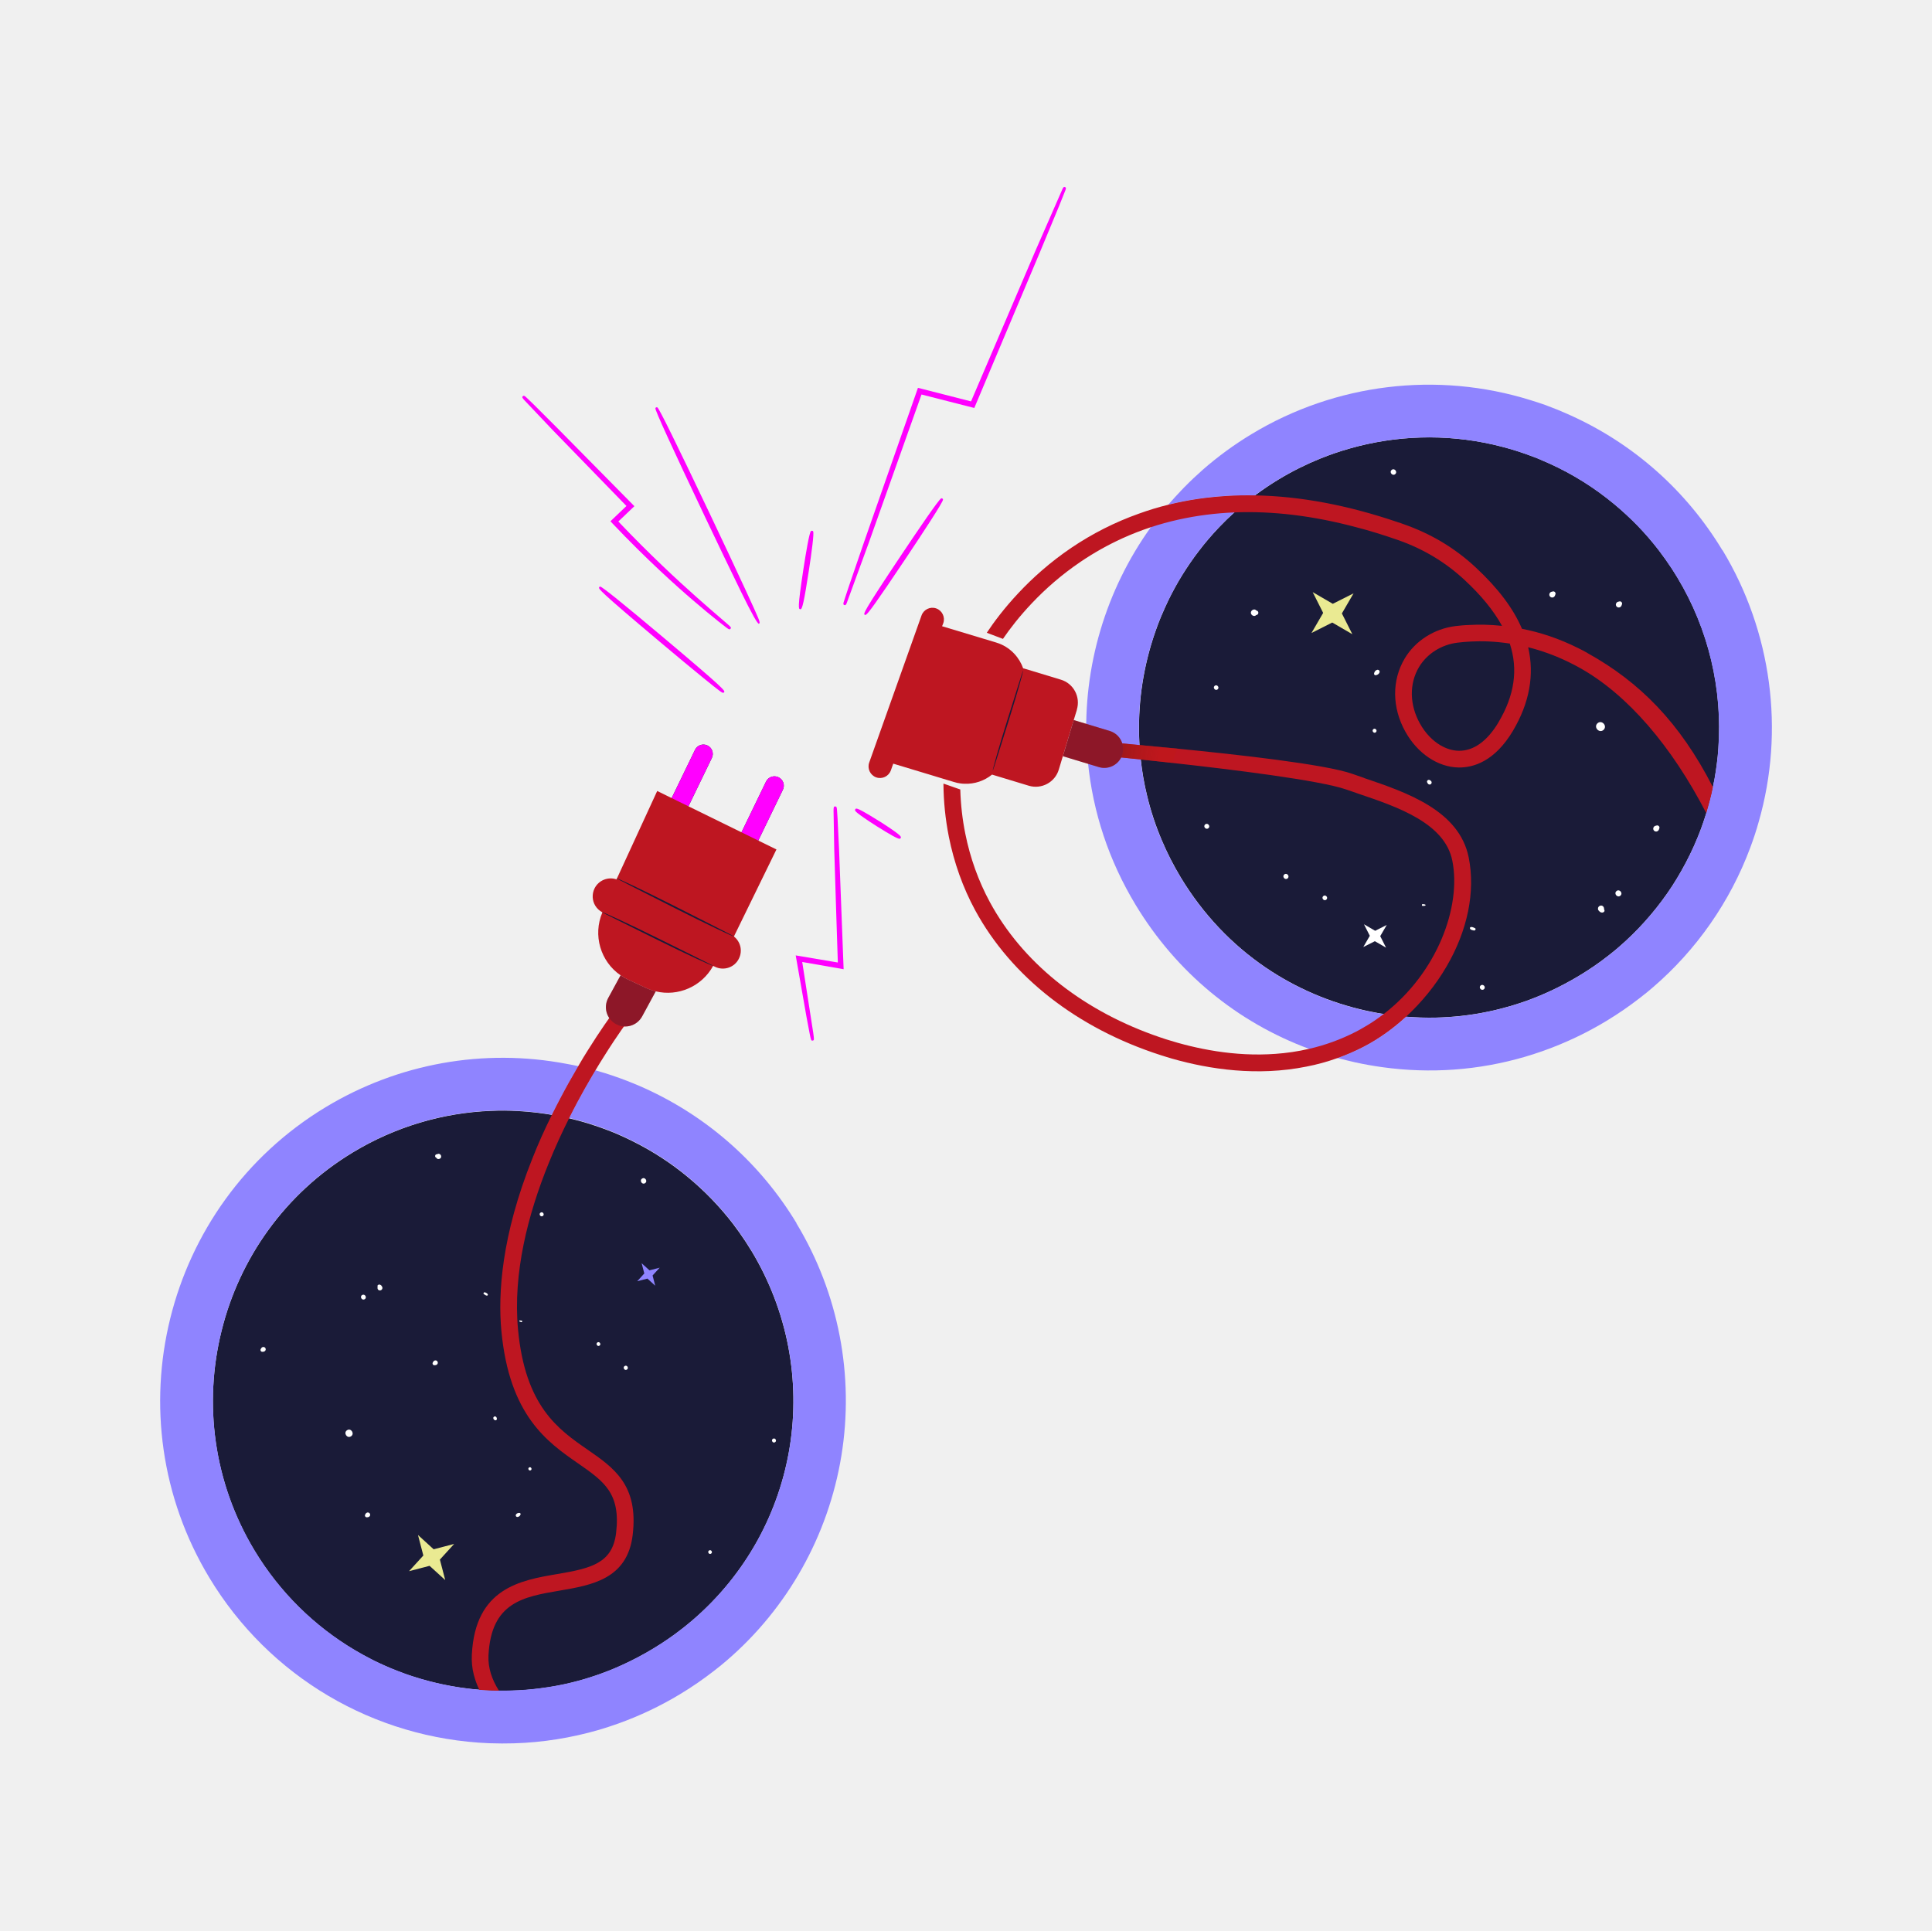
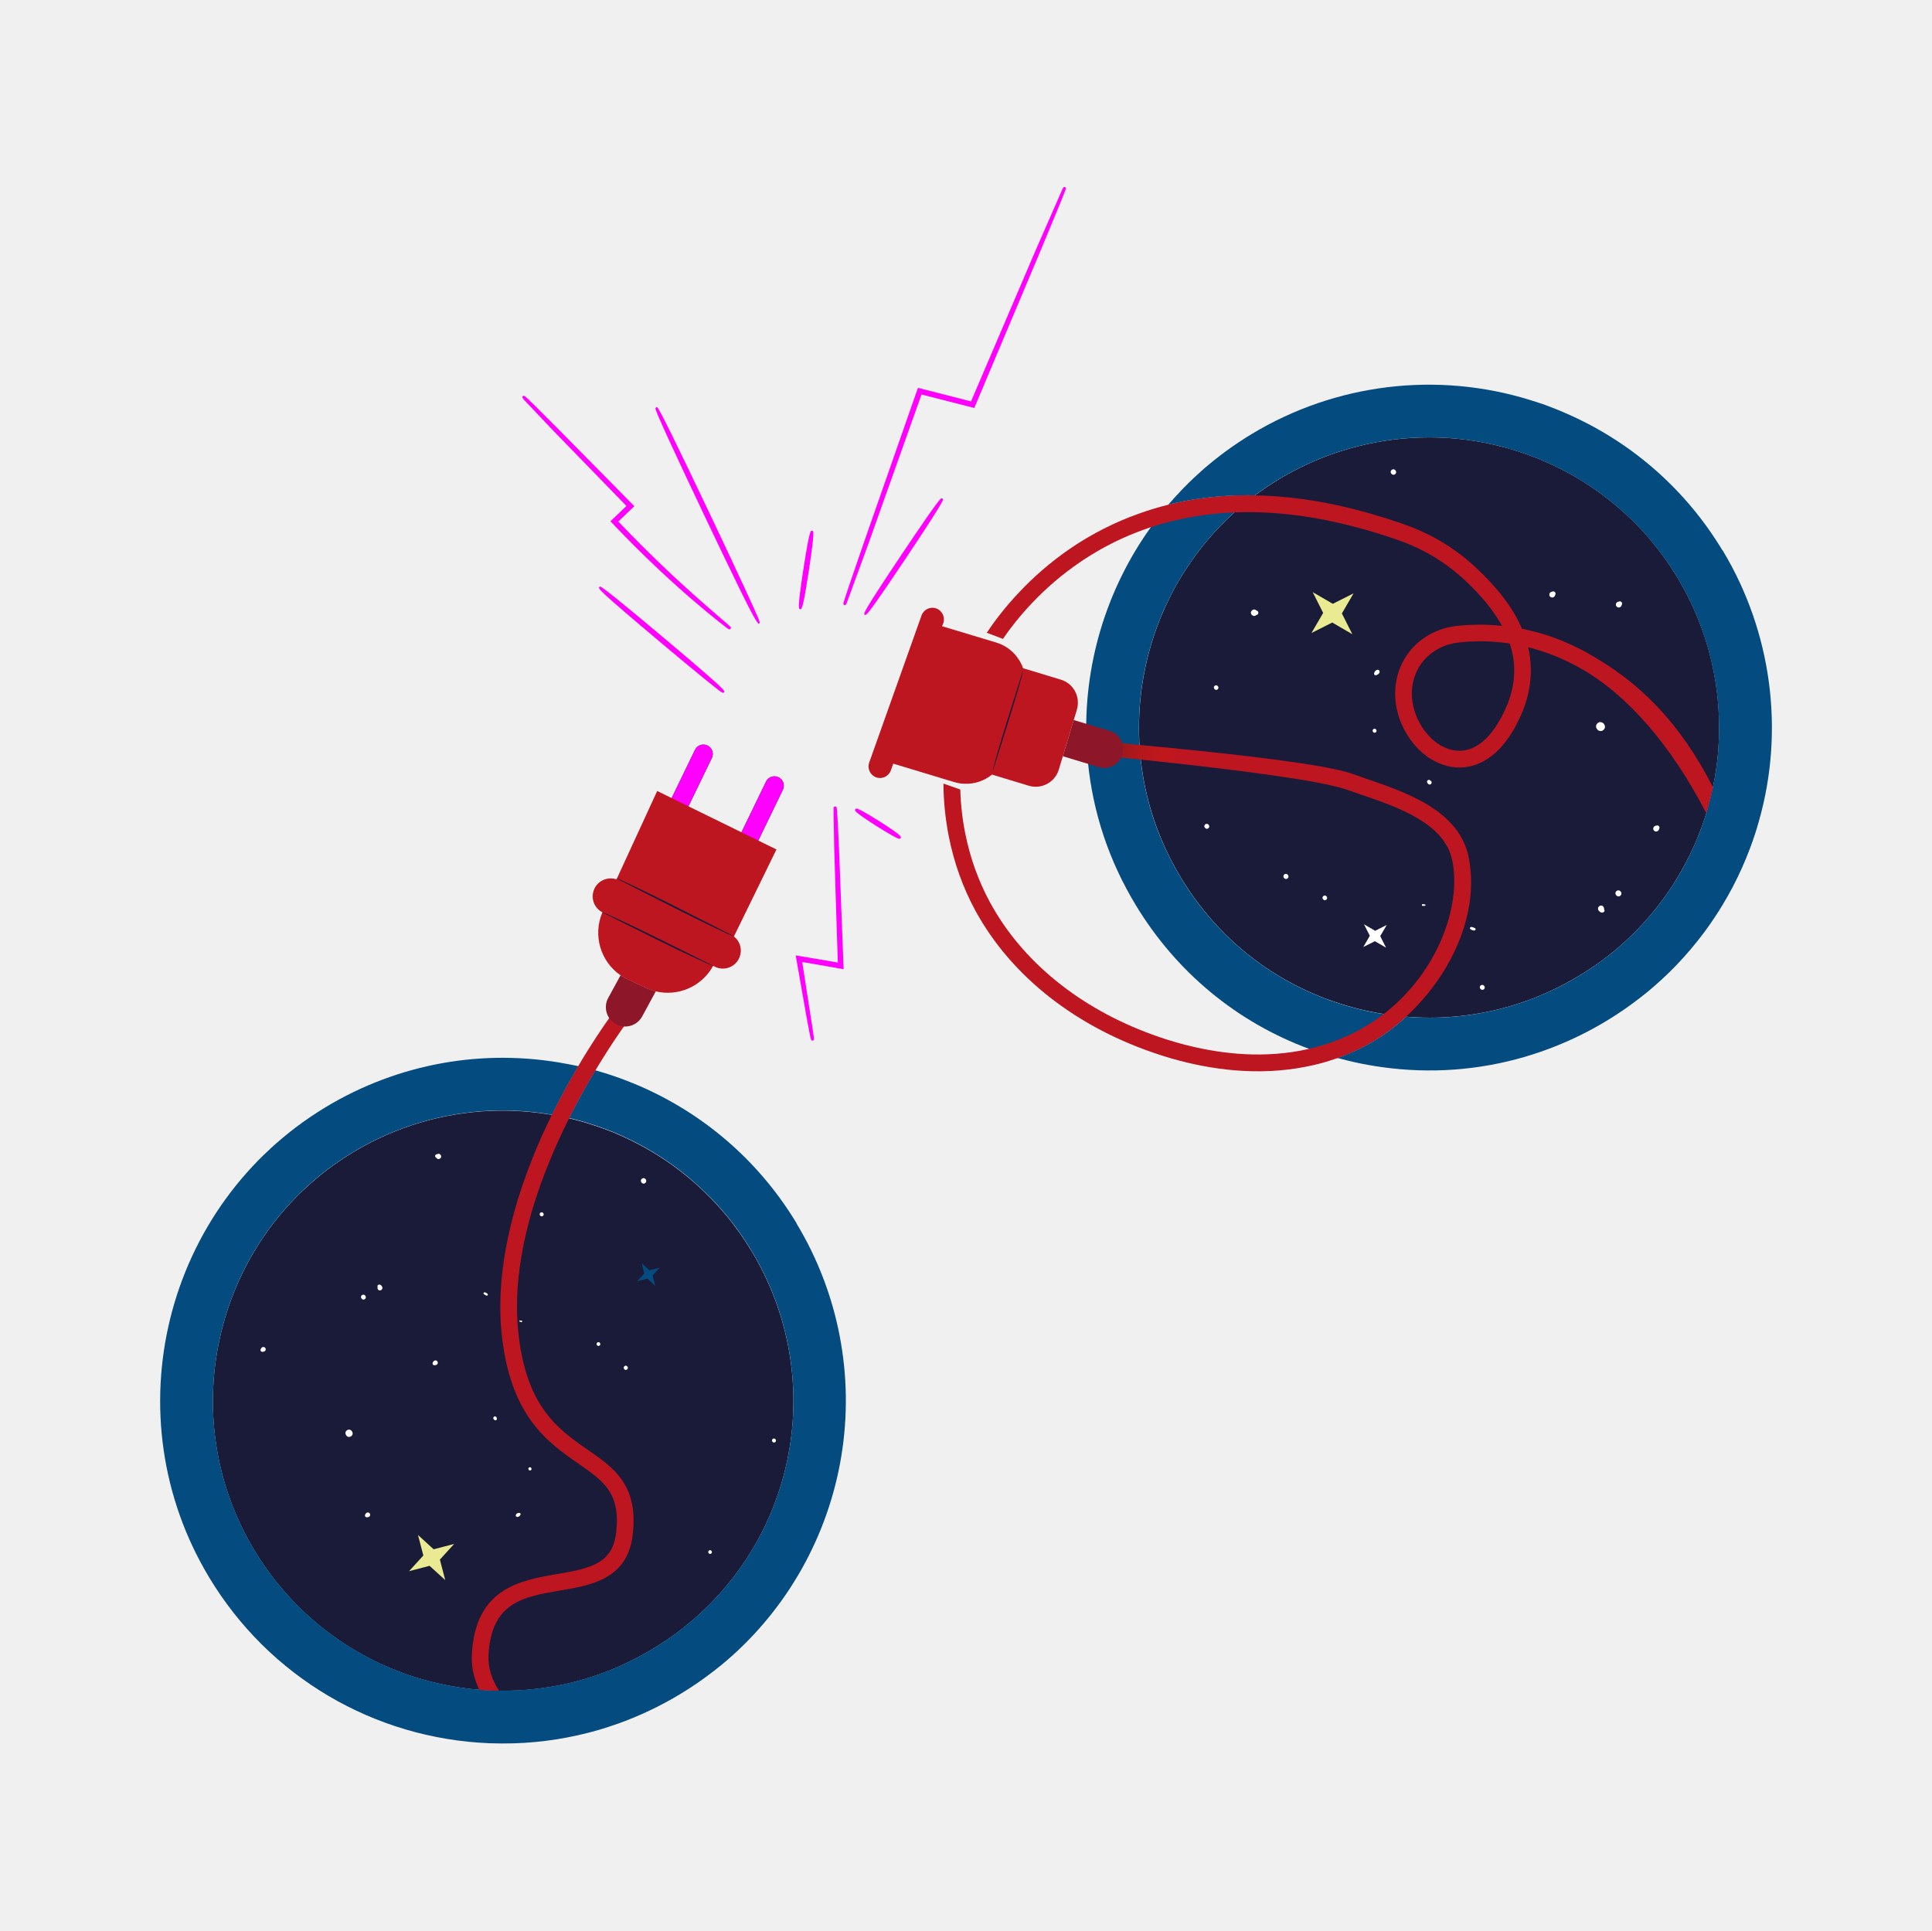
<svg xmlns="http://www.w3.org/2000/svg" id="Power_Off" data-name="Power Off" viewBox="0 0 397.13 396.85">
  <defs>
    <style>
      .cls-1 {
        fill: #eaea92;
      }

      .cls-2 {
        fill: #fff;
      }

      .cls-3 {
        fill: url(#Dégradé_sans_nom_70);
      }

      .cls-4 {
        fill: #484960;
      }

      .cls-5 {
        fill: #f0f;
      }

      .cls-6, .cls-7 {
        fill: #1a1b38;
      }

      .cls-8 {
        fill: #be1621;
      }

      .cls-9 {
-         fill: #8f84ff;
+         fill: #044b7f;
      }

      .cls-7 {
        opacity: .3;
      }
    </style>
    <linearGradient id="Dégradé_sans_nom_70" data-name="Dégradé sans nom 70" x1="3691.32" y1="4318.86" x2="3681.99" y2="4311.56" gradientTransform="translate(5619.39 1941.51) rotate(148.86)" gradientUnits="userSpaceOnUse">
      <stop offset="0" stop-color="#871818" />
      <stop offset="1" stop-color="#bf1818" stop-opacity=".5" />
    </linearGradient>
  </defs>
  <path class="cls-6" d="M344.8,118.73c6.42,10.62,9.31,22.95,8.42,35.17-.07,1.01-.17,2.03-.3,3.04-.07.52-.13,1.02-.21,1.52-.15,1.02-.32,2.03-.54,3.03-.02.11-.05.22-.07.32-.18.9-.38,1.79-.62,2.68-.13.5-.27,1-.41,1.5-.1.39-.22.78-.33,1.17-.11.35-.22.71-.34,1.07-.25.75-.51,1.51-.79,2.26-.22.59-.45,1.17-.69,1.75-.47,1.16-.98,2.29-1.53,3.41-1.09,2.23-2.32,4.41-3.66,6.49-.34.51-.68,1.03-1.04,1.54-1.42,2.03-2.97,3.98-4.63,5.82-.83.93-1.69,1.81-2.57,2.68-.89.88-1.8,1.71-2.74,2.52-.17.14-.33.29-.51.44-.54.44-1.13.93-1.77,1.42-.45.35-.9.7-1.37,1.04-3.73,2.73-8.02,5.17-12.49,7.05-.93.39-1.87.75-2.8,1.09-.58.21-1.14.39-1.69.57-.55.18-1.1.35-1.63.51-1.52.44-3.06.83-4.6,1.15-3.59.75-7.22,1.15-10.86,1.23h-.01c-1.98.03-3.98-.03-5.96-.19h-.01c-1.14-.08-2.28-.21-3.43-.37-.39-.06-.76-.12-1.14-.18h-.01c-.4-.05-.81-.12-1.22-.2-.78-.15-1.56-.3-2.31-.46-7.55-1.66-14.53-4.67-20.72-8.86-7-4.75-12.95-11.02-17.49-18.53-1.5-2.49-2.8-5.03-3.91-7.66-1.26-2.97-2.28-6.03-3.03-9.18-.6-2.44-1.03-4.91-1.3-7.44-.03-.26-.06-.51-.08-.77-.08-.71-.14-1.45-.18-2.2-.01-.16-.02-.34-.03-.52h0c-.05-1.02-.08-2.03-.07-3.04,0-7.09,1.27-14.08,3.68-20.65.51-1.41,1.08-2.79,1.71-4.16.21-.45.42-.9.63-1.35.88-1.81,1.83-3.56,2.89-5.26.53-.85,1.08-1.69,1.65-2.52.57-.82,1.15-1.64,1.77-2.43.61-.81,1.24-1.58,1.9-2.36.65-.76,1.32-1.52,2.02-2.25l.34-.36c.94-.99,1.96-1.97,3.04-2.95.23-.22.47-.43.71-.64,1.12-.99,2.29-1.93,3.51-2.84,1.58-1.18,3.23-2.29,4.94-3.32,2.73-1.65,5.58-3.07,8.51-4.25.97-.39,1.95-.76,2.94-1.1.02,0,.01,0,.01,0,.99-.34,1.99-.65,3-.94,9.55-2.73,19.69-3.06,29.5-.84,1.55.35,3.09.76,4.62,1.24.85.27,1.7.55,2.5.84.71.25,1.37.51,2,.75.42.18.83.35,1.25.54.43.18.84.35,1.26.55,4.8,2.17,9.23,4.96,13.23,8.27,1.71,1.41,3.35,2.93,4.9,4.52,1.55,1.61,3,3.29,4.37,5.07.46.6.9,1.2,1.33,1.81.87,1.22,1.69,2.47,2.47,3.77Z" />
  <path class="cls-6" d="M154.43,257.1c15.11,25.01,10.04,56.96-12.06,75.98-.47.38-1.03.86-1.65,1.36-.21.17-.42.34-.64.5-.48.37-.98.76-1.48,1.12-3.71,2.69-7.96,5.11-12.37,6.97-.93.39-1.87.75-2.8,1.09-.57.2-1.13.39-1.68.57-.55.18-1.1.35-1.65.52-1.81.53-3.65.98-5.5,1.33-1.23.22-2.47.42-3.72.58-1.87.24-3.76.39-5.66.44-1.37.04-2.75.03-4.22-.02-5.65-.23-11.14-1.25-16.37-2.96-.59-.19-1.17-.39-1.74-.61-1.71-.62-3.39-1.33-5.04-2.1-.56-.25-1.11-.53-1.64-.81-1.08-.55-2.13-1.13-3.18-1.75-8.36-4.93-15.5-11.92-20.69-20.5-8.5-14.08-10.49-30.3-6.82-45.13,3.64-14.82,12.94-28.27,27.03-36.78,8.67-5.24,18.43-8.14,28.38-8.53,1.81-.08,3.63-.07,5.45.03,2.72.14,5.45.48,8.17.99,1.07.2,2.17.43,3.29.72.56.14,1.11.28,1.66.44.55.16,1.08.32,1.59.47.84.28,1.7.55,2.56.86.4.15.79.29,1.18.44.28.11.55.21.84.32.82.33,1.65.68,2.46,1.06.68.32,1.37.64,2.04.98,4.03,2.01,7.78,4.46,11.2,7.29,1.71,1.41,3.35,2.93,4.9,4.53,1.54,1.6,3,3.28,4.37,5.06.45.59.89,1.19,1.33,1.81.86,1.21,1.69,2.47,2.47,3.76Z" />
  <path class="cls-4" d="M245.8,102.94l.32-.32s.02-.03.03-.05c-.11.12-.22.23-.34.36Z" />
  <path class="cls-9" d="M257.96,101.84c-1.21.9-2.39,1.85-3.51,2.84-.24.21-.48.42-.71.64-1.08.98-2.11,1.96-3.04,2.95l-.34.36c-.7.73-1.37,1.49-2.02,2.25-.66.78-1.29,1.55-1.9,2.36-.62.8-1.2,1.61-1.77,2.43-.57.82-1.12,1.66-1.65,2.52-1.05,1.71-2,3.46-2.89,5.26-.21.45-.42.9-.63,1.35-.63,1.36-1.2,2.75-1.71,4.16-2.41,6.57-3.69,13.56-3.68,20.65-.01,1.01.02,2.01.07,3.03h0c0,.19.02.37.03.53.03.75.1,1.49.18,2.2.03.25.05.5.08.77.27,2.52.7,5,1.3,7.44.74,3.14,1.75,6.21,3.03,9.18,1.11,2.62,2.41,5.17,3.91,7.66,4.54,7.51,10.49,13.78,17.49,18.53,6.18,4.19,13.17,7.22,20.72,8.88.76.16,1.53.32,2.31.45.41.08.82.15,1.22.2.39.06.77.13,1.15.18,1.15.16,2.3.29,3.43.37-1.26,1.15-2.58,2.23-3.93,3.21-1.53,1.11-3.11,2.09-4.72,2.92-1.8.93-3.61,1.72-5.43,2.36-1.98-.55-3.94-1.18-5.84-1.89-14.86-5.49-27.32-15.77-35.68-29.61-5.49-9.09-8.8-19.02-9.82-29.52-.11-1.1-.2-2.22-.25-3.33-.8-16.05,3.94-31.91,13.21-44.8,1.14-1.59,2.33-3.13,3.6-4.61,1.96-.48,3.95-.88,5.98-1.18-.11.12-.22.23-.34.36l.32-.32s.02-.03.03-.05c.49-.07,1-.14,1.51-.21,1.47-.18,2.93-.32,4.43-.41,1.94-.13,3.9-.16,5.88-.12Z" />
  <path class="cls-9" d="M354.08,113.12c10.1,16.73,12.81,37.07,7.44,55.79-.48,1.74-1.07,3.54-1.76,5.38-4.13,11.08-11.04,20.98-19.97,28.66-.71.61-1.65,1.41-2.69,2.19-2.14,1.67-4.47,3.28-6.91,4.75-4.03,2.44-8.32,4.48-12.79,6.08-1.33.48-2.6.88-3.89,1.27-9.61,2.81-19.5,3.52-29.42,2.14-1.87-.26-3.72-.59-5.5-.98-1.22-.28-2.43-.57-3.63-.89,1.82-.65,3.63-1.43,5.43-2.36,1.61-.83,3.19-1.82,4.72-2.92,1.35-.97,2.67-2.05,3.93-3.21,1.99.18,3.98.23,5.97.19h.01c3.65-.07,7.28-.47,10.86-1.23,1.54-.31,3.08-.71,4.6-1.15.54-.16,1.09-.32,1.63-.51.56-.17,1.12-.36,1.69-.57.93-.34,1.87-.7,2.8-1.09,4.46-1.86,8.76-4.31,12.49-7.05.47-.34.92-.68,1.37-1.04.65-.49,1.24-.97,1.77-1.42.18-.15.34-.29.51-.44.95-.81,1.85-1.64,2.74-2.52.89-.86,1.74-1.76,2.57-2.68,1.66-1.84,3.22-3.79,4.63-5.82.35-.51.7-1.03,1.04-1.54,1.35-2.07,2.58-4.25,3.66-6.49.55-1.12,1.06-2.26,1.53-3.41.25-.57.47-1.16.69-1.74.27-.76.54-1.52.78-2.27.12-.36.23-.72.34-1.07.11-.39.23-.79.33-1.17.15-.5.28-1,.41-1.5.24-.89.44-1.79.62-2.68.02-.11.05-.21.07-.32.21-1,.39-2.01.54-3.03.08-.5.14-1,.21-1.52.14-1.01.24-2.03.3-3.04.88-12.22-2.01-24.55-8.42-35.17-.78-1.3-1.61-2.55-2.47-3.77-.44-.61-.88-1.22-1.33-1.81-1.37-1.78-2.82-3.46-4.37-5.07-1.55-1.58-3.18-3.1-4.9-4.52-3.99-3.3-8.43-6.1-13.23-8.27-.42-.2-.83-.37-1.26-.55-.42-.18-.83-.35-1.25-.54-.63-.24-1.29-.5-2-.75-.81-.29-1.65-.57-2.5-.84-1.52-.47-3.07-.89-4.62-1.24-9.81-2.22-19.95-1.9-29.5.84-1.01.29-2.01.59-3,.94,0,0,0,.01-.01,0-.99.34-1.96.71-2.94,1.1-2.93,1.18-5.78,2.6-8.51,4.25-1.71,1.03-3.36,2.14-4.94,3.32-1.98-.04-3.95,0-5.88.12-1.5.09-2.96.23-4.43.41-.51.07-1.02.14-1.51.21-2.03.3-4.01.69-5.98,1.18.87-1,1.76-1.99,2.69-2.96l.67-.7h.01c1.18-1.21,2.45-2.4,3.76-3.56,3.07-2.68,6.43-5.14,9.99-7.29,17.24-10.42,38.15-12.96,57.33-6.98.96.29,1.99.63,3.02.99l.03.02h.03c.78.3,1.53.58,2.29.89l.07.02.07.03c.92.39,1.88.79,2.84,1.23,12.96,5.89,23.72,15.47,31.1,27.69Z" />
  <path class="cls-9" d="M120.42,219.55c-.5-.13-1.03-.25-1.55-.37-.09.17-.2.35-.3.52-1.1,1.86-2.24,3.9-3.39,6.1-.47.89-.94,1.79-1.41,2.74-.11.21-.21.42-.31.62.36.06.72.13,1.09.19.81.15,1.62.31,2.45.52.56-1.14,1.13-2.25,1.7-3.31,1.03-1.93,2.06-3.75,3.04-5.41.22-.37.44-.74.65-1.09-.64-.18-1.29-.35-1.95-.51Z" />
  <path class="cls-9" d="M163.71,251.49c8.67,14.34,11.94,31.34,9.23,47.84-2.68,16.33-11.02,31.24-23.52,42-.76.66-1.68,1.42-2.68,2.18-2.14,1.67-4.47,3.28-6.91,4.75-4.03,2.44-8.32,4.48-12.79,6.08-1.33.48-2.6.88-3.89,1.27-5.71,1.66-11.63,2.61-17.55,2.78-1.6.05-3.24.04-5.04-.02-23.74-.97-45.24-13.67-57.5-33.98-20.1-33.26-9.38-76.69,23.88-96.78,14.9-9,32.5-12.16,49.56-8.9.8.14,1.6.3,2.38.47-.09.17-.2.35-.3.52-1.1,1.86-2.24,3.9-3.39,6.1-.47.89-.94,1.79-1.41,2.74-.11.21-.21.42-.31.62-2.36-.41-4.73-.68-7.08-.8-1.82-.1-3.64-.11-5.45-.03-9.95.4-19.71,3.3-28.38,8.53-14.09,8.51-23.39,21.96-27.03,36.78-3.67,14.83-1.68,31.05,6.82,45.13,5.19,8.59,12.34,15.57,20.69,20.5,1.03.61,2.1,1.19,3.18,1.75.54.28,1.08.56,1.64.81,1.64.78,3.32,1.49,5.04,2.1.57.22,1.14.42,1.74.61,4.45,1.48,9.11,2.43,13.89,2.82.82.07,1.65.12,2.47.15.53.02,1.06.03,1.57.04.91.01,1.79,0,2.66-.03,1.9-.05,3.79-.2,5.66-.44,1.25-.15,2.49-.35,3.72-.58,1.86-.35,3.7-.8,5.5-1.33.54-.16,1.09-.32,1.65-.52.55-.16,1.11-.36,1.68-.57.93-.34,1.87-.7,2.8-1.09,4.41-1.85,8.67-4.27,12.37-6.97.5-.36,1-.74,1.48-1.12.22-.16.43-.33.64-.5.63-.49,1.19-.97,1.65-1.36,22.09-19.02,27.16-50.98,12.06-75.98-.78-1.29-1.6-2.54-2.47-3.76-.44-.62-.88-1.23-1.33-1.81-1.36-1.77-2.82-3.46-4.37-5.06-1.55-1.59-3.19-3.11-4.9-4.53-3.43-2.83-7.17-5.28-11.2-7.29-.67-.34-1.36-.66-2.04-.98-.81-.38-1.64-.73-2.46-1.06-.7-.27-1.34-.52-2.02-.76-.86-.31-1.72-.58-2.56-.86-.5-.16-1.05-.31-1.59-.47-.54-.15-1.09-.3-1.66-.44-.28-.07-.56-.14-.84-.2.56-1.14,1.13-2.25,1.7-3.31,1.03-1.93,2.06-3.75,3.04-5.41.22-.37.44-.74.65-1.09.66.19,1.33.38,1.95.58.89.28,1.94.62,2.97,1,.77.28,1.55.57,2.38.91,1.03.4,2.02.83,2.94,1.25,12.97,5.91,23.73,15.49,31.1,27.69Z" />
  <path class="cls-8" d="M129.36,209.48c-.07.1-2.27,2.99-5.28,7.81-.54.86-1.12,1.79-1.7,2.77-.21.35-.42.72-.65,1.09-.98,1.66-2.01,3.48-3.04,5.41-.57,1.06-1.14,2.17-1.7,3.31-1.46,2.91-2.91,6.05-4.23,9.33-4.25,10.49-7.35,22.55-6.28,34.08,1.47,15.86,8.29,20.58,14.32,24.75,5.39,3.74,10.48,7.26,9.25,17.52-1.08,9.07-8.44,10.32-14.93,11.43-7.58,1.29-14.16,2.4-14.71,13.33-.12,2.5.67,4.93,2.15,7.26-.51,0-1.04-.02-1.57-.04-.82-.04-1.66-.08-2.47-.15-.49-1.03-.87-2.08-1.14-3.14-.34-1.33-.46-2.7-.39-4.1.69-13.69,10.03-15.27,17.56-16.55,7.01-1.18,11.34-2.24,12.09-8.44.98-8.21-2.53-10.63-7.81-14.31-6.29-4.36-14.13-9.8-15.77-27.24-.71-7.61,0-19.54,6.4-35.51,1.12-2.85,2.45-5.82,3.99-8.93.1-.2.2-.42.31-.62.47-.95.94-1.85,1.41-2.74,1.15-2.2,2.29-4.24,3.39-6.1.1-.18.21-.35.3-.52.68-1.17,1.33-2.27,1.98-3.28,2.6-4.16,4.65-7,5.45-8.06.19-.25.3-.41.34-.46l.33.27,2.39,1.84Z" />
  <path class="cls-8" d="M134.79,203.8l-2.79,5.14c-1.05,1.93-3.45,2.65-5.38,1.6-1.93-1.05-2.64-3.46-1.59-5.39l2.54-4.66c.48.35,1.01.64,1.56.9l3.64,1.7c.66.3,1.34.54,2.03.7Z" />
  <path class="cls-6" d="M151.55,172.89l5.91-12.21c.46-.96,1.62-1.36,2.57-.89h0c.96.46,1.36,1.62.89,2.57l-5.91,12.21-3.47-1.68Z" />
  <path class="cls-6" d="M136.95,166.36l5.91-12.21c.46-.96,1.62-1.36,2.57-.89h0c.96.46,1.36,1.62.89,2.57l-5.91,12.21-3.47-1.68Z" />
  <path class="cls-5" d="M151.55,172.89l5.91-12.21c.46-.96,1.62-1.36,2.57-.89h0c.96.46,1.36,1.62.89,2.57l-5.91,12.21-3.47-1.68Z" />
  <path class="cls-5" d="M136.95,166.36l5.91-12.21c.46-.96,1.62-1.36,2.57-.89h0c.96.46,1.36,1.62.89,2.57l-5.91,12.21-3.47-1.68Z" />
  <path class="cls-8" d="M150.85,192.52c1.35,1.04,1.83,2.92,1.05,4.52-.88,1.84-3.1,2.6-4.93,1.71l-.38-.19c-2.33,4.25-7.2,6.35-11.8,5.24-.69-.16-1.37-.4-2.03-.7l-3.64-1.7c-.55-.26-1.08-.56-1.56-.9-4.11-2.82-5.75-8.24-3.73-12.95-.63-.32-1.13-.8-1.47-1.36-.63-1.04-.72-2.36-.16-3.53.82-1.69,2.78-2.48,4.53-1.88l8.36-18.17,24.51,12.02-8.74,17.89Z" />
  <path class="cls-6" d="M146.58,198.56s-.34-.11-.93-.36c-.59-.25-1.44-.64-2.48-1.12-2.09-.96-4.95-2.35-8.1-3.9-3.12-1.54-5.94-2.94-8.05-3.99-.99-.49-1.81-.9-2.44-1.22-.57-.29-.89-.46-.88-.48,0-.02.34.11.93.36.59.25,1.44.64,2.48,1.12,2.09.96,4.95,2.35,8.1,3.9,3.12,1.54,5.93,2.94,8.05,3.99.99.49,1.81.9,2.44,1.22.57.29.89.46.88.48Z" />
  <path class="cls-6" d="M150.85,192.52s-.36-.12-.98-.4c-.62-.28-1.52-.7-2.62-1.22-2.2-1.05-5.23-2.54-8.55-4.22-3.3-1.67-6.28-3.18-8.51-4.31-1.05-.54-1.91-.98-2.57-1.32-.61-.32-.93-.5-.92-.52s.36.12.98.4c.62.28,1.52.7,2.62,1.22,2.2,1.05,5.23,2.54,8.56,4.22,3.3,1.67,6.28,3.18,8.51,4.31,1.05.54,1.91.98,2.57,1.32.61.32.93.5.92.52Z" />
  <path class="cls-8" d="M280.44,159.94c-.87-.3-1.72-.59-2.55-.88-5.58-1.95-23.61-3.95-35.91-5.16-3.03-.29-5.72-.54-7.78-.73-1.68-.15-2.95-.27-3.64-.34-.36-.04-.57-.05-.62-.06l-.79,2.81s.6.06,1.62.17c.91.08,2.16.22,3.68.38,1.83.19,4.06.43,6.52.71,12.24,1.35,30.35,3.57,35.77,5.47.82.29,1.69.58,2.58.89,7.88,2.67,17.67,5.99,19.21,13.74,1.89,9.39-3.04,22.99-14.1,31.52h-.01c-1.34,1.04-2.77,2.01-4.31,2.87-.43.26-.89.51-1.35.75-3.2,1.65-6.45,2.8-9.68,3.54-2.31.54-4.63.87-6.9,1.03-8.41.62-16.36-1.04-22.52-3-.9-.3-1.79-.59-2.68-.92-15.05-5.45-26.88-15.05-33.5-27.26-2.37-4.37-4.06-9.12-5.05-14.04-.61-2.99-.95-6.05-1.04-9.13l-3.46-1.21c.02,3.67.4,7.35,1.11,10.93,1.06,5.29,2.86,10.39,5.4,15.09,7.44,13.71,21,24.29,38.16,29.81.77.24,1.54.49,2.35.72,7.68,2.19,17.5,3.66,27.59,1.63,2.13-.41,4.26-.99,6.37-1.75,1.82-.65,3.63-1.43,5.43-2.36,1.61-.83,3.19-1.82,4.72-2.92,1.35-.97,2.67-2.05,3.93-3.21h.01c3.24-2.99,6.1-6.49,8.32-10.3,4.36-7.44,5.98-15.42,4.58-22.45-1.95-9.7-12.78-13.38-21.49-16.33ZM326.31,134.24c-.61-.35-1.22-.67-1.84-.97-4.1-2.06-8.04-3.31-11.62-4-1.79-4.2-4.9-8.32-9.46-12.57-2.18-2.05-4.59-3.85-7.18-5.39-2.41-1.42-4.96-2.59-7.66-3.54-.39-.14-.77-.28-1.17-.4-10.3-3.52-20.15-5.37-29.42-5.53-1.98-.04-3.95,0-5.88.12-1.5.09-2.96.23-4.43.41-.51.07-1.02.14-1.51.21-2.03.3-4.01.69-5.98,1.18-2.06.5-4.08,1.12-6.07,1.84-4.9,1.74-9.54,4.09-13.88,7.02-4.41,2.99-8.02,6.25-10.89,9.32-2.87,3.06-5.01,5.92-6.48,8.14l3.32,1.26c1.43-2.09,3.43-4.69,6.04-7.43,2.66-2.8,5.96-5.74,9.95-8.44,2.73-1.85,5.58-3.44,8.53-4.79,1.91-.87,3.87-1.63,5.88-2.3,3.69-1.21,7.53-2.07,11.51-2.57h.01c1.86-.24,3.74-.39,5.66-.47,7.84-.32,16.18.69,24.9,3.01,2.9.74,5.81,1.65,8.78,2.69,5.15,1.8,9.74,4.56,13.64,8.2,3.43,3.18,5.98,6.31,7.68,9.42-2.51-.26-4.76-.29-6.65-.18-1.11.03-2.09.13-2.93.23-4.37.55-8.25,3.03-10.41,6.65-2.68,4.49-2.63,10.12.13,15.06,2.49,4.48,6.69,7.3,10.96,7.36,2.99.04,7.38-1.22,11.14-7.52,3.41-5.75,4.46-11.52,3.14-17.2,2.67.67,5.55,1.67,8.51,3.14.67.32,1.34.68,2.01,1.05,9.9,5.49,19,16.17,26.09,29.91.11-.39.23-.79.33-1.17.15-.5.28-1,.41-1.5.24-.89.44-1.79.62-2.68-6.82-13.34-15.09-21.62-25.79-27.56ZM308.02,148.5c-2.31,3.86-5.12,5.88-8.13,5.84-1.3-.01-2.59-.42-3.81-1.13-1.65-.98-3.11-2.5-4.21-4.47-2.15-3.87-2.22-8.2-.18-11.62,1.63-2.71,4.57-4.59,7.89-5,.81-.1,1.76-.19,2.81-.24,2.2-.12,4.9-.04,7.95.42,1.76,5.34.97,10.66-2.33,16.2Z" />
  <path class="cls-5" d="M171.67,165.78c-.32,0-.32.25-.33.89l.14,7.91.38,12.18.36,11.11-8.66-1.46,2.23,12.7.64,3.38c.27,1.37.3,1.48.62,1.43.06-.01.12-.02.15-.05.16-.1.12-.39-.03-1.51l-2.27-14.6,8.51,1.49-.94-24.69-.3-6.21-.11-1.69c-.05-.64-.07-.88-.38-.86Z" />
  <path class="cls-5" d="M218.8,38.43l-.1.03c-.13.04-.19.15-.29.37l-5.52,12.6-13.29,31.09-10.91-2.79-11.05,31.62-3.18,9.27-.61,1.84-.43,1.33c-.06.22-.15.51.14.6.1.03.18.02.24-.02.11-.07.18-.23.24-.37l4.51-12.33,10.87-30.57,10.85,2.77,13.51-32.07,3.93-9.47,1.3-3.25c.09-.24.12-.34.06-.47l-.06-.11-.22-.07Z" />
  <path class="cls-5" d="M149.66,128.4l-1.41-1.22h0c-1.4-1.2-3.11-2.68-5.17-4.51-3.81-3.38-9.65-8.79-15.98-15.46l3.3-3.15-16.03-16.25-4.71-4.7-1.3-1.25c-.5-.47-.66-.62-.89-.41-.23.22-.08.38.39.9l5.82,6.14,15.09,15.53-3.29,3.14.39.42c7.04,7.44,13.4,13.11,16.57,15.82,1.92,1.65,3.8,3.21,5.3,4.4l1.47,1.14c.49.37.68.51.85.41.03-.02.07-.05.1-.09.2-.24.05-.38-.51-.87Z" />
  <path class="cls-5" d="M136.38,131.07c-8.29-6.98-12.66-10.5-12.99-10.47h-.13s-.08.11-.08.11c-.23.28-.37.44,12.46,11.24,3.37,2.84,6.55,5.48,8.96,7.44,3.42,2.78,3.91,3.15,4.14,3.02.04-.02.07-.06.1-.1.23-.28.37-.44-12.46-11.24Z" />
  <path class="cls-5" d="M193.59,102.44l-.12.02s-.02,0-.03.01c-.56.34-4.74,6.49-8.19,11.65-7.98,11.94-7.79,12.06-7.5,12.26h0c.06.04.12.08.24,0,.47-.28,1.9-2.17,8.22-11.62,3.53-5.28,7.71-11.65,7.63-12.06l-.03-.13-.21-.14Z" />
  <path class="cls-5" d="M167.06,109.15l-.26-.04-.1.07c-.33.24-1.04,4.44-1.57,7.91-1.23,8.06-.98,8.1-.66,8.15.05,0,.11.02.16-.02.27-.16.62-1.29,1.64-7.96.53-3.48,1.11-7.69.87-8.02l-.08-.11Z" />
  <path class="cls-5" d="M135.11,83.75l-.12-.04-.23.11-.04.12c-.11.32,3.32,7.82,10.19,22.3,2.78,5.86,5.43,11.36,7.45,15.49q3.26,6.66,3.63,6.49s.05-.02.07-.04c.28-.17.09-.6-2.8-6.88-1.92-4.17-4.52-9.7-7.3-15.56-6.88-14.48-10.52-21.88-10.84-21.99Z" />
  <path class="cls-5" d="M180.77,168.84c-2.86-1.8-4.46-2.68-4.76-2.61l-.12.03-.14.21.02.13c.02.13.09.46,4.39,3.22,2.86,1.8,4.46,2.68,4.76,2.61l.14-.04.13-.21-.02-.13c-.06-.32-1.54-1.4-4.39-3.22Z" />
  <path class="cls-3" d="M229.16,155.58l.8-2.82c.21.05,5.24.46,12.03,1.13l-1,2.94c-6.8-.76-11.77-1.24-11.83-1.25Z" />
  <path class="cls-8" d="M218.48,155.46l2.23-7.43,7.4,2.24c1.35.41,2.31,1.47,2.63,2.75.18.67.18,1.39-.03,2.08-.06.2-.14.39-.22.57-.81,1.68-2.76,2.59-4.61,2.03l-7.4-2.24Z" />
  <polygon class="cls-9" points="134.68 264.31 134.14 262.21 135.6 260.61 133.5 261.15 131.89 259.69 132.44 261.79 130.98 263.4 133.08 262.85 134.68 264.31" />
  <polygon class="cls-1" points="91.52 324.83 90.42 320.62 93.35 317.4 89.14 318.5 85.92 315.56 87.02 319.78 84.08 323 88.3 321.9 91.52 324.83" />
  <path class="cls-2" d="M111.56,249.99c-.46.28-.89-.43-.43-.71s.89.43.43.71Z" />
  <path class="cls-2" d="M106.99,311.38c-.12.25-.28.41-.56.47-.33.06-.54-.28-.33-.55.17-.22.4-.29.67-.28.19,0,.3.19.22.36Z" />
  <path class="cls-2" d="M146.16,319.4c-.43.26-.82-.4-.4-.66s.82.4.4.66Z" />
  <path class="cls-2" d="M159.31,296.49c-.46.28-.89-.43-.43-.71s.89.43.43.71Z" />
  <path class="cls-2" d="M128.85,281.56c-.47.29-.92-.45-.44-.74s.92.45.44.74Z" />
  <path class="cls-2" d="M123.22,276.64c-.43.26-.84-.41-.41-.67s.84.41.41.67Z" />
  <path class="cls-2" d="M132.58,243.24c-.62.38-1.2-.59-.58-.96s1.2.59.58.96Z" />
  <path class="cls-2" d="M100.05,266.35c-.24-.04-.4-.18-.59-.32-.21-.16.04-.43.25-.35.2.08.38.16.52.33.13.15.02.38-.19.34Z" />
  <path class="cls-2" d="M107.16,271.81c-.11-.04-.22-.09-.34-.13-.13-.05-.09-.23.05-.22.12.01.24.03.36.04.2.02.11.37-.07.3Z" />
  <path class="cls-2" d="M89.51,280.65c-.07,0-.15,0-.22.01-.27.02-.47-.31-.33-.55.04-.06.07-.13.11-.19.19-.31.65-.35.85-.02s-.05.72-.41.74Z" />
  <path class="cls-2" d="M72.13,295.29c-.83.5-1.6-.78-.77-1.28.83-.5,1.6.78.77,1.28Z" />
  <path class="cls-2" d="M102.08,291.43c.02.06.04.12.05.18.08.29-.28.5-.5.3-.05-.04-.09-.08-.13-.13-.16-.16-.14-.43.06-.55s.45-.01.52.2Z" />
  <path class="cls-2" d="M109.11,302.25c-.37.22-.71-.35-.35-.57s.71.35.35.57Z" />
  <path class="cls-2" d="M74.96,267.09c-.56.34-1.08-.53-.52-.86s1.08.53.52.86Z" />
  <path class="cls-2" d="M78.59,264.62c.04.13.02.27-.04.39-.11.21-.35.31-.58.26-.34-.08-.45-.46-.34-.73-.07-.12-.06-.29.09-.39.28-.18.65,0,.77.29.05.05.08.12.1.19Z" />
  <path class="cls-2" d="M90.68,237.87c-.1.42-.77.58-.98.15,0,0,0,0,0,0-.02-.01-.05-.02-.07-.04-.33-.17-.2-.7.17-.7.03,0,.05,0,.08,0h0c.39-.29.9.16.79.58Z" />
  <path class="cls-2" d="M75.61,311.91c-.07,0-.15,0-.22.01-.27.02-.47-.31-.33-.55.04-.06.07-.13.11-.19.19-.31.65-.35.85-.02s-.05.72-.41.74Z" />
  <path class="cls-2" d="M54.14,277.89c-.07,0-.15,0-.22.01-.27.02-.47-.31-.33-.55.04-.06.07-.13.11-.19.19-.31.65-.35.85-.02s-.05.72-.41.74Z" />
  <polygon class="cls-2" points="280.37 190.01 281.57 192.38 280.23 194.69 282.61 193.49 284.91 194.82 283.71 192.45 285.05 190.15 282.67 191.35 280.37 190.01" />
  <polygon class="cls-1" points="269.83 121.73 271.98 126 269.58 130.13 273.85 127.98 277.98 130.38 275.83 126.11 278.23 121.98 273.96 124.13 269.83 121.73" />
  <path class="cls-2" d="M304.34,202.61c.48-.45,1.18.29.7.74s-1.18-.29-.7-.74Z" />
  <path class="cls-2" d="M282.45,138.43c.08-.33.23-.57.55-.7.38-.16.72.2.54.57-.15.31-.4.44-.73.51-.23.04-.41-.15-.36-.38Z" />
  <path class="cls-2" d="M249.66,141.01c.44-.42,1.09.27.65.69s-1.09-.27-.65-.69Z" />
  <path class="cls-2" d="M247.71,169.5c.48-.45,1.18.29.7.74-.48.45-1.18-.29-.7-.74Z" />
  <path class="cls-2" d="M263.97,179.79c.49-.47,1.22.3.72.77-.49.47-1.22-.3-.72-.77Z" />
  <path class="cls-2" d="M271.99,184.23c.45-.43,1.11.27.66.7s-1.11-.27-.66-.7Z" />
  <path class="cls-2" d="M286.04,96.63c.53-.5,1.3.32.77.82s-1.3-.32-.77-.82Z" />
  <path class="cls-2" d="M302.39,190.57c.29-.01.53.11.79.24.29.14.06.53-.21.48-.26-.05-.5-.09-.71-.26-.19-.15-.13-.45.13-.45Z" />
  <path class="cls-2" d="M292.46,185.86c.15.02.29.05.44.07.17.03.17.26,0,.27-.15.01-.29.03-.44.04-.25.02-.23-.42.01-.38Z" />
  <path class="cls-2" d="M332.61,123.71c.09-.02.17-.05.26-.07.32-.09.65.25.54.57-.03.08-.06.17-.09.25-.14.43-.69.58-1.01.24s-.13-.88.3-1Z" />
  <path class="cls-2" d="M328.36,148.7c.86-.81,2.12.52,1.26,1.34-.86.81-2.12-.52-1.26-1.34Z" />
  <path class="cls-2" d="M293.48,161.06c-.04-.07-.07-.13-.11-.2-.17-.33.2-.67.52-.49.06.04.13.08.19.12.23.15.28.48.07.68s-.53.13-.67-.11Z" />
  <path class="cls-2" d="M282.27,149.92c.38-.36.94.23.56.6s-.94-.23-.56-.6Z" />
  <path class="cls-2" d="M332.25,183.21c.58-.55,1.43.35.85.9s-1.43-.35-.85-.9Z" />
  <path class="cls-2" d="M328.54,187.1c-.08-.15-.09-.32-.05-.48.08-.27.34-.46.63-.46.43.01.65.44.6.79.11.13.15.33,0,.49-.29.29-.77.17-1-.14-.07-.05-.13-.12-.17-.2Z" />
  <path class="cls-2" d="M257.12,125.94c.02-.53.77-.9,1.13-.43,0,0,0,0,0,0,.03,0,.06.02.09.03.44.12.42.78-.03.88-.03,0-.06.01-.09.02h0c-.39.45-1.12.03-1.1-.5Z" />
  <path class="cls-2" d="M318.93,121.66c.09-.02.17-.05.26-.07.32-.09.65.25.54.57-.03.08-.06.17-.09.25-.14.43-.69.58-1.01.24-.32-.34-.13-.88.3-1Z" />
  <path class="cls-2" d="M340.29,169.77c.09-.02.17-.05.26-.07.32-.09.65.25.54.57-.03.08-.06.17-.09.25-.14.43-.69.58-1.01.24s-.13-.88.3-1Z" />
  <path class="cls-6" d="M183.72,155.7s.08-.37.28-1.02c.2-.65.51-1.59.9-2.75.78-2.31,1.9-5.49,3.17-8.99,1.26-3.47,2.41-6.61,3.26-8.96.41-1.1.75-2.01,1-2.71.24-.64.39-.99.41-.98s-.08.37-.28,1.02c-.2.65-.51,1.59-.9,2.75-.78,2.31-1.9,5.49-3.17,9-1.26,3.47-2.41,6.61-3.26,8.96-.41,1.1-.75,2.01-1,2.71-.24.64-.39.99-.41.98Z" />
  <path class="cls-8" d="M221.36,145.91l-.65,2.12-2.24,7.43-.83,2.75c-.78,2.62-3.55,4.1-6.16,3.32l-7.56-2.29c-1.59,1.28-3.6,1.98-5.7,1.88-.27,0-.55-.03-.83-.07-.43-.05-.85-.15-1.27-.28l-2.17-.65-2.03-.62-8.31-2.51-.49,1.38c-.44,1.23-1.79,1.87-3.01,1.44-1.23-.44-1.87-1.8-1.45-3.02l10.77-30.28c.44-1.22,1.8-1.87,3.02-1.43,1.23.44,1.87,1.8,1.45,3.02l-.25.64,8.4,2.53,2.72.82c.24.07.47.15.69.24,2.36.94,4.09,2.86,4.88,5.13l.03-.07,7.68,2.33c2.62.78,4.09,3.54,3.3,6.17Z" />
  <path class="cls-7" d="M134.79,203.8l-2.79,5.14c-1.05,1.93-3.45,2.65-5.38,1.6-1.93-1.05-2.64-3.46-1.59-5.39l2.54-4.66c.48.35,1.01.64,1.56.9l3.64,1.7c.66.3,1.34.54,2.03.7Z" />
  <path class="cls-7" d="M218.48,155.46l2.23-7.43,7.4,2.24c1.35.41,2.31,1.47,2.63,2.75.18.67.18,1.39-.03,2.08-.06.2-.14.39-.22.57-.81,1.68-2.76,2.59-4.61,2.03l-7.4-2.24Z" />
  <path class="cls-6" d="M210.32,137.81s-.05.3-.18.83c-.13.53-.34,1.29-.61,2.23-.53,1.88-1.31,4.46-2.2,7.3-.88,2.82-1.68,5.36-2.28,7.27-.28.89-.52,1.63-.7,2.2-.17.52-.27.8-.29.8-.02,0,.05-.3.18-.83.13-.53.34-1.29.61-2.23.53-1.88,1.31-4.46,2.2-7.3.88-2.82,1.68-5.36,2.28-7.27.28-.89.52-1.63.7-2.2.17-.52.27-.8.29-.8Z" />
</svg>
